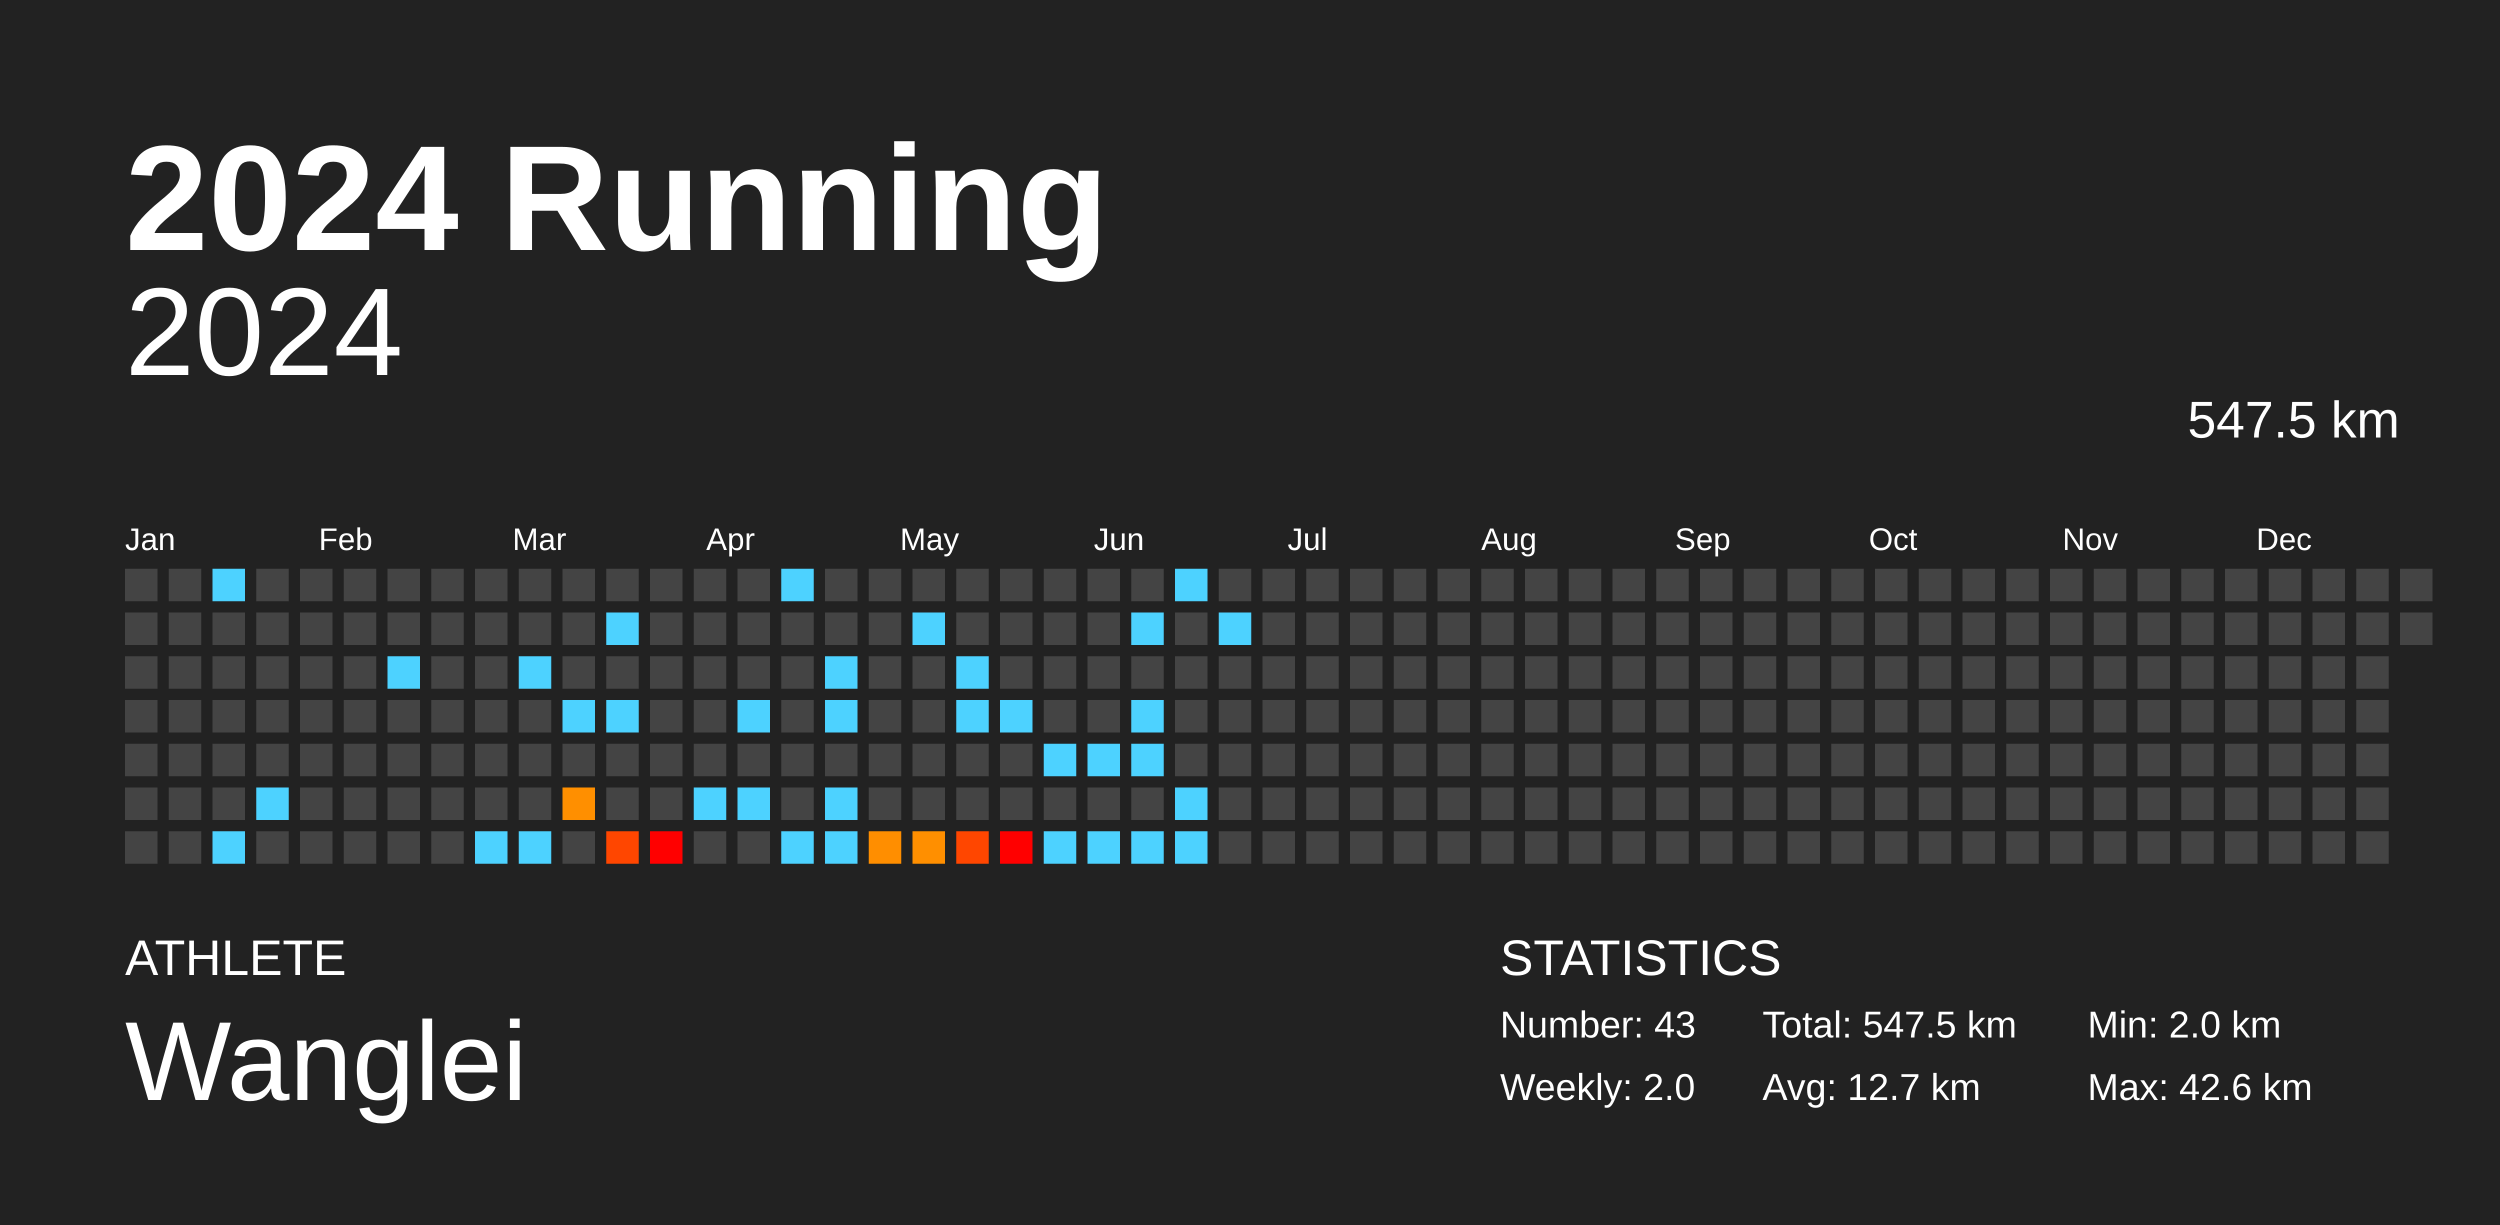
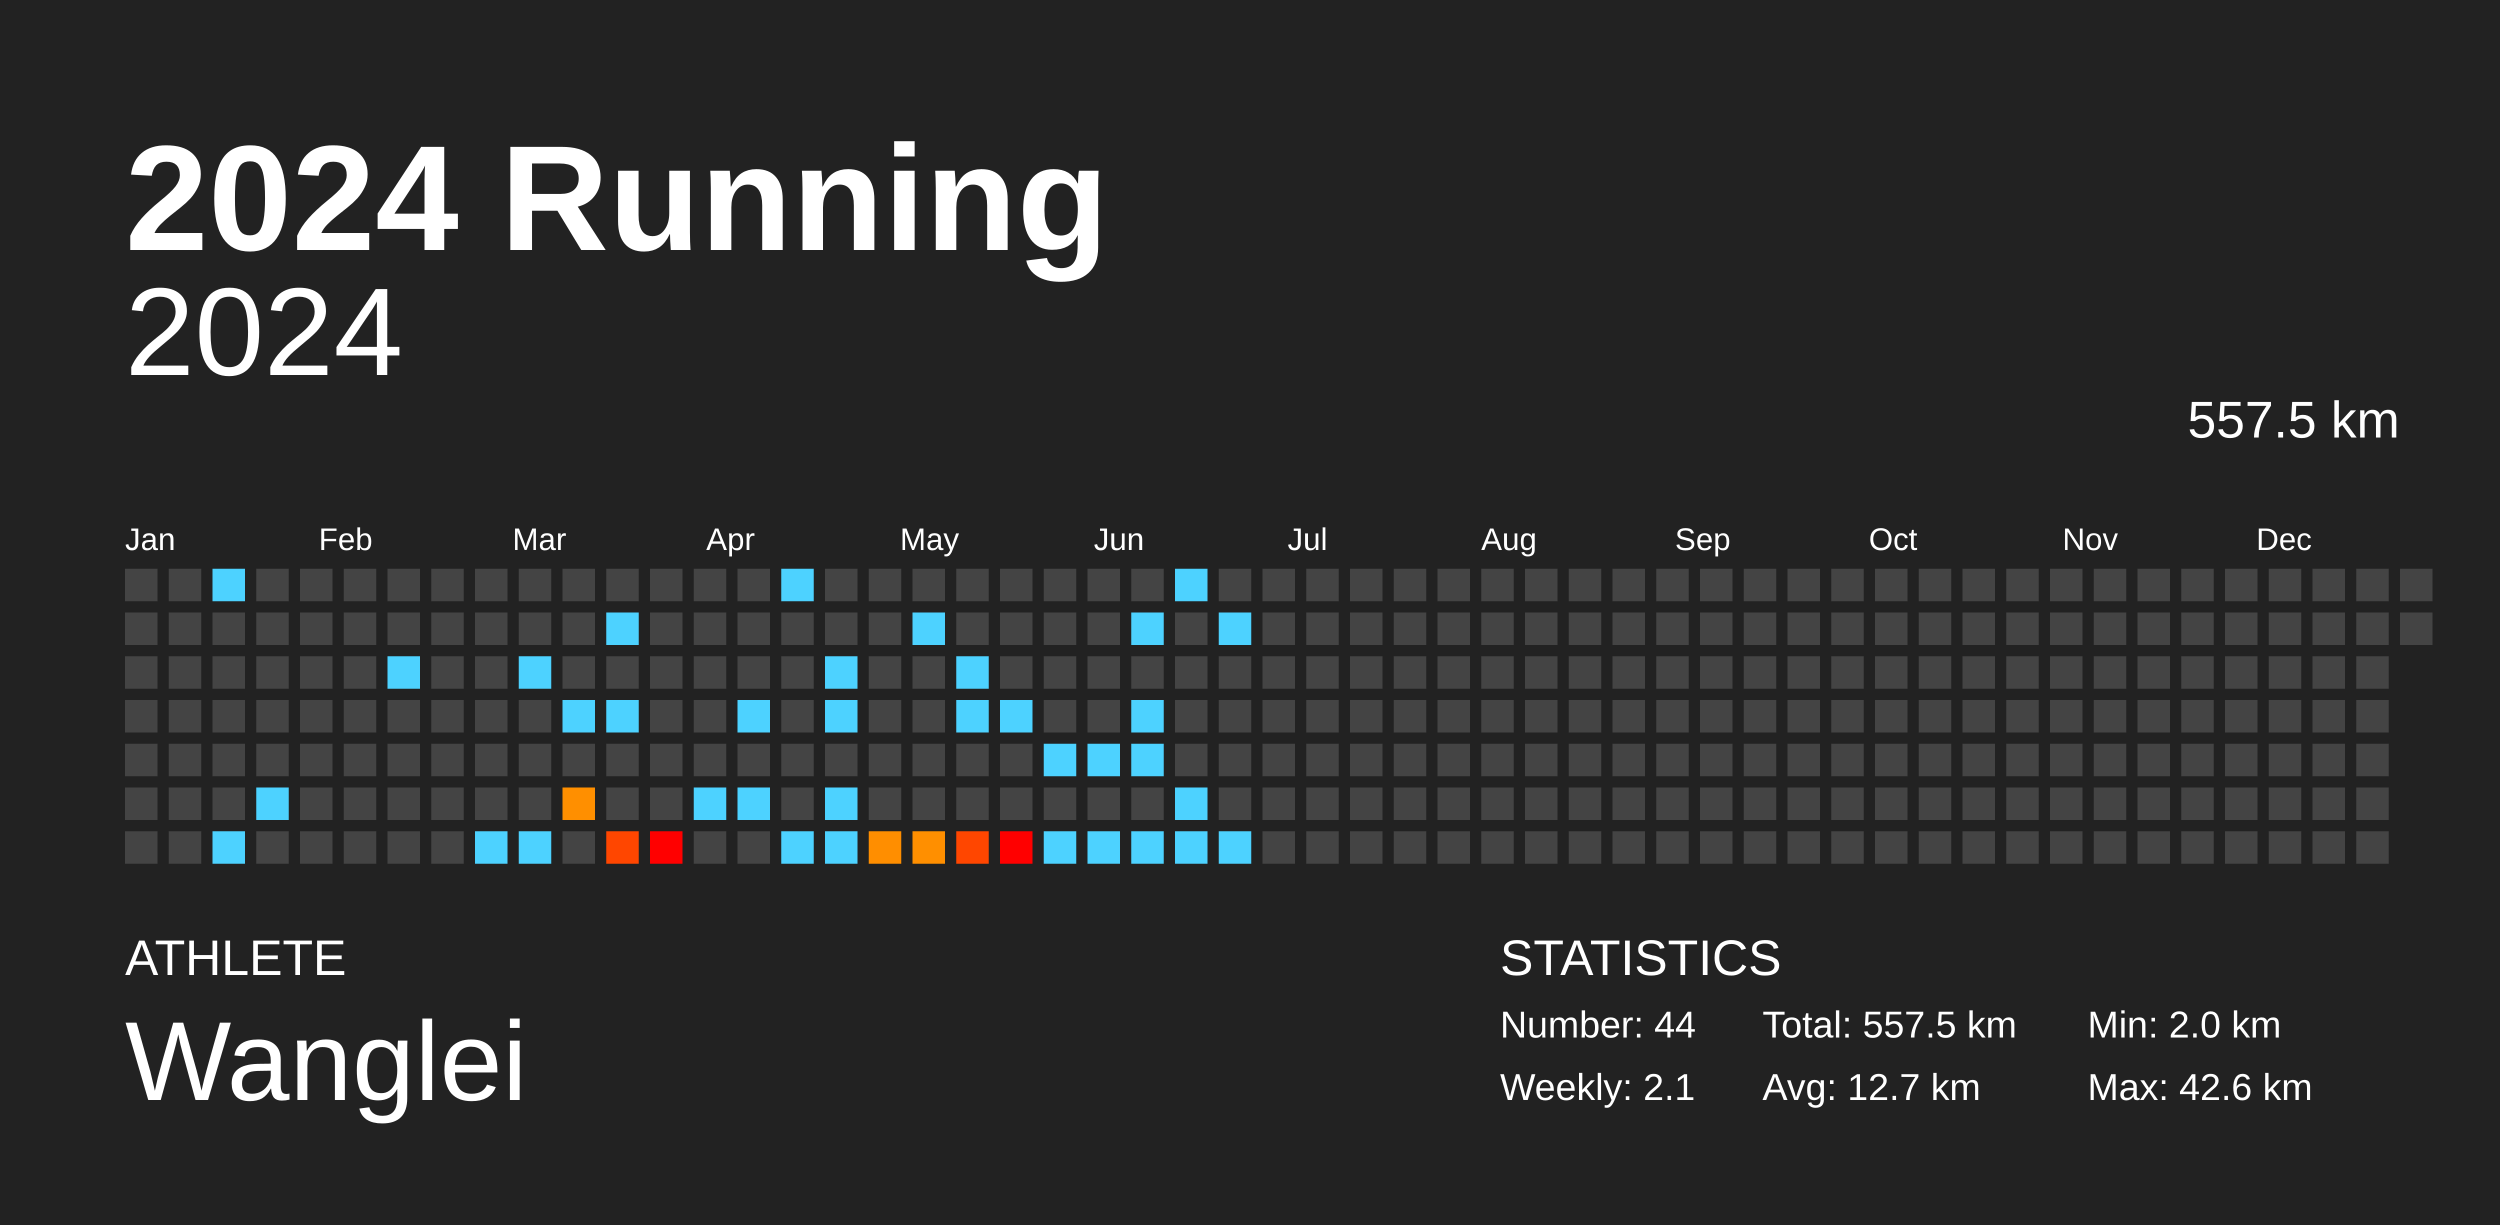
<svg xmlns="http://www.w3.org/2000/svg" baseProfile="full" height="98mm" version="1.1" viewBox="0,0,200,98" width="200mm">
  <defs />
  <rect fill="#222222" height="98" width="200" x="0" y="0" />
  <text fill="#FFFFFF" style="font-size:12px; font-family:Arial; font-weight:bold;" x="10" y="20">2024 Running</text>
  <text fill="#FFFFFF" style="font-size:4px; font-family:Arial" x="10" y="78">ATHLETE</text>
  <text fill="#FFFFFF" style="font-size:9px; font-family:Arial" x="10" y="88">Wanglei</text>
  <text fill="#FFFFFF" style="font-size:4px; font-family:Arial" x="120" y="78">STATISTICS</text>
-   <text fill="#FFFFFF" style="font-size:3px; font-family:Arial" x="120" y="83">Number: 43</text>
-   <text fill="#FFFFFF" style="font-size:3px; font-family:Arial" x="120" y="88">Weekly: 2.0</text>
-   <text fill="#FFFFFF" style="font-size:3px; font-family:Arial" x="141" y="83">Total: 547.5 km</text>
+   <text fill="#FFFFFF" style="font-size:3px; font-family:Arial" x="120" y="83">Number: 44</text>
+   <text fill="#FFFFFF" style="font-size:3px; font-family:Arial" x="120" y="88">Weekly: 2.1</text>
+   <text fill="#FFFFFF" style="font-size:3px; font-family:Arial" x="141" y="83">Total: 557.5 km</text>
  <text fill="#FFFFFF" style="font-size:3px; font-family:Arial" x="141" y="88">Avg: 12.7 km</text>
  <text fill="#FFFFFF" style="font-size:3px; font-family:Arial" x="167" y="83">Min: 2.0 km</text>
  <text fill="#FFFFFF" style="font-size:3px; font-family:Arial" x="167" y="88">Max: 42.6 km</text>
  <text alignment-baseline="hanging" fill="#FFFFFF" style="font-size:10.0px; font-family:Arial;" x="10" y="30">2024</text>
-   <text alignment-baseline="hanging" fill="#FFFFFF" style="font-size:4.125px; font-family:Arial;" x="175" y="35">547.5 km</text>
+   <text alignment-baseline="hanging" fill="#FFFFFF" style="font-size:4.125px; font-family:Arial;" x="175" y="35">557.5 km</text>
  <text fill="#FFFFFF" style="font-size:2.5px; font-family:Arial" x="10.0" y="44">Jan</text>
  <text fill="#FFFFFF" style="font-size:2.5px; font-family:Arial" x="25.5" y="44">Feb</text>
  <text fill="#FFFFFF" style="font-size:2.5px; font-family:Arial" x="41.0" y="44">Mar</text>
  <text fill="#FFFFFF" style="font-size:2.5px; font-family:Arial" x="56.5" y="44">Apr</text>
  <text fill="#FFFFFF" style="font-size:2.5px; font-family:Arial" x="72.0" y="44">May</text>
  <text fill="#FFFFFF" style="font-size:2.5px; font-family:Arial" x="87.5" y="44">Jun</text>
  <text fill="#FFFFFF" style="font-size:2.5px; font-family:Arial" x="103.0" y="44">Jul</text>
  <text fill="#FFFFFF" style="font-size:2.5px; font-family:Arial" x="118.5" y="44">Aug</text>
  <text fill="#FFFFFF" style="font-size:2.5px; font-family:Arial" x="134.0" y="44">Sep</text>
  <text fill="#FFFFFF" style="font-size:2.5px; font-family:Arial" x="149.5" y="44">Oct</text>
  <text fill="#FFFFFF" style="font-size:2.5px; font-family:Arial" x="165.0" y="44">Nov</text>
  <text fill="#FFFFFF" style="font-size:2.5px; font-family:Arial" x="180.5" y="44">Dec</text>
  <rect fill="#444444" height="2.6" width="2.6" x="10.0" y="45.5" />
  <rect fill="#444444" height="2.6" width="2.6" x="10.0" y="49.0" />
  <rect fill="#444444" height="2.6" width="2.6" x="10.0" y="52.5" />
  <rect fill="#444444" height="2.6" width="2.6" x="10.0" y="56.0" />
  <rect fill="#444444" height="2.6" width="2.6" x="10.0" y="59.5" />
  <rect fill="#444444" height="2.6" width="2.6" x="10.0" y="63.0" />
  <rect fill="#444444" height="2.6" width="2.6" x="10.0" y="66.5" />
  <rect fill="#444444" height="2.6" width="2.6" x="13.5" y="45.5" />
  <rect fill="#444444" height="2.6" width="2.6" x="13.5" y="49.0" />
  <rect fill="#444444" height="2.6" width="2.6" x="13.5" y="52.5" />
  <rect fill="#444444" height="2.6" width="2.6" x="13.5" y="56.0" />
  <rect fill="#444444" height="2.6" width="2.6" x="13.5" y="59.5" />
  <rect fill="#444444" height="2.6" width="2.6" x="13.5" y="63.0" />
  <rect fill="#444444" height="2.6" width="2.6" x="13.5" y="66.5" />
  <rect fill="#4dd2ff" height="2.6" width="2.6" x="17.0" y="45.5" />
  <rect fill="#444444" height="2.6" width="2.6" x="17.0" y="49.0" />
  <rect fill="#444444" height="2.6" width="2.6" x="17.0" y="52.5" />
  <rect fill="#444444" height="2.6" width="2.6" x="17.0" y="56.0" />
  <rect fill="#444444" height="2.6" width="2.6" x="17.0" y="59.5" />
  <rect fill="#444444" height="2.6" width="2.6" x="17.0" y="63.0" />
  <rect fill="#4dd2ff" height="2.6" width="2.6" x="17.0" y="66.5" />
  <rect fill="#444444" height="2.6" width="2.6" x="20.5" y="45.5" />
  <rect fill="#444444" height="2.6" width="2.6" x="20.5" y="49.0" />
  <rect fill="#444444" height="2.6" width="2.6" x="20.5" y="52.5" />
  <rect fill="#444444" height="2.6" width="2.6" x="20.5" y="56.0" />
  <rect fill="#444444" height="2.6" width="2.6" x="20.5" y="59.5" />
  <rect fill="#4dd2ff" height="2.6" width="2.6" x="20.5" y="63.0" />
  <rect fill="#444444" height="2.6" width="2.6" x="20.5" y="66.5" />
  <rect fill="#444444" height="2.6" width="2.6" x="24.0" y="45.5" />
  <rect fill="#444444" height="2.6" width="2.6" x="24.0" y="49.0" />
  <rect fill="#444444" height="2.6" width="2.6" x="24.0" y="52.5" />
  <rect fill="#444444" height="2.6" width="2.6" x="24.0" y="56.0" />
  <rect fill="#444444" height="2.6" width="2.6" x="24.0" y="59.5" />
  <rect fill="#444444" height="2.6" width="2.6" x="24.0" y="63.0" />
  <rect fill="#444444" height="2.6" width="2.6" x="24.0" y="66.5" />
  <rect fill="#444444" height="2.6" width="2.6" x="27.5" y="45.5" />
  <rect fill="#444444" height="2.6" width="2.6" x="27.5" y="49.0" />
  <rect fill="#444444" height="2.6" width="2.6" x="27.5" y="52.5" />
  <rect fill="#444444" height="2.6" width="2.6" x="27.5" y="56.0" />
  <rect fill="#444444" height="2.6" width="2.6" x="27.5" y="59.5" />
  <rect fill="#444444" height="2.6" width="2.6" x="27.5" y="63.0" />
  <rect fill="#444444" height="2.6" width="2.6" x="27.5" y="66.5" />
  <rect fill="#444444" height="2.6" width="2.6" x="31.0" y="45.5" />
  <rect fill="#444444" height="2.6" width="2.6" x="31.0" y="49.0" />
  <rect fill="#4dd2ff" height="2.6" width="2.6" x="31.0" y="52.5" />
  <rect fill="#444444" height="2.6" width="2.6" x="31.0" y="56.0" />
  <rect fill="#444444" height="2.6" width="2.6" x="31.0" y="59.5" />
  <rect fill="#444444" height="2.6" width="2.6" x="31.0" y="63.0" />
  <rect fill="#444444" height="2.6" width="2.6" x="31.0" y="66.5" />
  <rect fill="#444444" height="2.6" width="2.6" x="34.5" y="45.5" />
  <rect fill="#444444" height="2.6" width="2.6" x="34.5" y="49.0" />
  <rect fill="#444444" height="2.6" width="2.6" x="34.5" y="52.5" />
  <rect fill="#444444" height="2.6" width="2.6" x="34.5" y="56.0" />
  <rect fill="#444444" height="2.6" width="2.6" x="34.5" y="59.5" />
  <rect fill="#444444" height="2.6" width="2.6" x="34.5" y="63.0" />
  <rect fill="#444444" height="2.6" width="2.6" x="34.5" y="66.5" />
  <rect fill="#444444" height="2.6" width="2.6" x="38.0" y="45.5" />
  <rect fill="#444444" height="2.6" width="2.6" x="38.0" y="49.0" />
  <rect fill="#444444" height="2.6" width="2.6" x="38.0" y="52.5" />
  <rect fill="#444444" height="2.6" width="2.6" x="38.0" y="56.0" />
  <rect fill="#444444" height="2.6" width="2.6" x="38.0" y="59.5" />
  <rect fill="#444444" height="2.6" width="2.6" x="38.0" y="63.0" />
  <rect fill="#4dd2ff" height="2.6" width="2.6" x="38.0" y="66.5" />
  <rect fill="#444444" height="2.6" width="2.6" x="41.5" y="45.5" />
  <rect fill="#444444" height="2.6" width="2.6" x="41.5" y="49.0" />
  <rect fill="#4dd2ff" height="2.6" width="2.6" x="41.5" y="52.5" />
  <rect fill="#444444" height="2.6" width="2.6" x="41.5" y="56.0" />
  <rect fill="#444444" height="2.6" width="2.6" x="41.5" y="59.5" />
  <rect fill="#444444" height="2.6" width="2.6" x="41.5" y="63.0" />
  <rect fill="#4dd2ff" height="2.6" width="2.6" x="41.5" y="66.5" />
  <rect fill="#444444" height="2.6" width="2.6" x="45.0" y="45.5" />
  <rect fill="#444444" height="2.6" width="2.6" x="45.0" y="49.0" />
  <rect fill="#444444" height="2.6" width="2.6" x="45.0" y="52.5" />
  <rect fill="#4dd2ff" height="2.6" width="2.6" x="45.0" y="56.0" />
  <rect fill="#444444" height="2.6" width="2.6" x="45.0" y="59.5" />
  <rect fill="#ff8f00" height="2.6" width="2.6" x="45.0" y="63.0" />
  <rect fill="#444444" height="2.6" width="2.6" x="45.0" y="66.5" />
  <rect fill="#444444" height="2.6" width="2.6" x="48.5" y="45.5" />
  <rect fill="#4dd2ff" height="2.6" width="2.6" x="48.5" y="49.0" />
  <rect fill="#444444" height="2.6" width="2.6" x="48.5" y="52.5" />
  <rect fill="#4dd2ff" height="2.6" width="2.6" x="48.5" y="56.0" />
  <rect fill="#444444" height="2.6" width="2.6" x="48.5" y="59.5" />
  <rect fill="#444444" height="2.6" width="2.6" x="48.5" y="63.0" />
  <rect fill="#ff4600" height="2.6" width="2.6" x="48.5" y="66.5" />
  <rect fill="#444444" height="2.6" width="2.6" x="52.0" y="45.5" />
  <rect fill="#444444" height="2.6" width="2.6" x="52.0" y="49.0" />
  <rect fill="#444444" height="2.6" width="2.6" x="52.0" y="52.5" />
  <rect fill="#444444" height="2.6" width="2.6" x="52.0" y="56.0" />
  <rect fill="#444444" height="2.6" width="2.6" x="52.0" y="59.5" />
  <rect fill="#444444" height="2.6" width="2.6" x="52.0" y="63.0" />
  <rect fill="red" height="2.6" width="2.6" x="52.0" y="66.5" />
  <rect fill="#444444" height="2.6" width="2.6" x="55.5" y="45.5" />
  <rect fill="#444444" height="2.6" width="2.6" x="55.5" y="49.0" />
  <rect fill="#444444" height="2.6" width="2.6" x="55.5" y="52.5" />
  <rect fill="#444444" height="2.6" width="2.6" x="55.5" y="56.0" />
  <rect fill="#444444" height="2.6" width="2.6" x="55.5" y="59.5" />
  <rect fill="#4dd2ff" height="2.6" width="2.6" x="55.5" y="63.0" />
  <rect fill="#444444" height="2.6" width="2.6" x="55.5" y="66.5" />
  <rect fill="#444444" height="2.6" width="2.6" x="59.0" y="45.5" />
  <rect fill="#444444" height="2.6" width="2.6" x="59.0" y="49.0" />
  <rect fill="#444444" height="2.6" width="2.6" x="59.0" y="52.5" />
  <rect fill="#4dd2ff" height="2.6" width="2.6" x="59.0" y="56.0" />
  <rect fill="#444444" height="2.6" width="2.6" x="59.0" y="59.5" />
  <rect fill="#4dd2ff" height="2.6" width="2.6" x="59.0" y="63.0" />
  <rect fill="#444444" height="2.6" width="2.6" x="59.0" y="66.5" />
  <rect fill="#4dd2ff" height="2.6" width="2.6" x="62.5" y="45.5" />
  <rect fill="#444444" height="2.6" width="2.6" x="62.5" y="49.0" />
  <rect fill="#444444" height="2.6" width="2.6" x="62.5" y="52.5" />
  <rect fill="#444444" height="2.6" width="2.6" x="62.5" y="56.0" />
  <rect fill="#444444" height="2.6" width="2.6" x="62.5" y="59.5" />
  <rect fill="#444444" height="2.6" width="2.6" x="62.5" y="63.0" />
  <rect fill="#4dd2ff" height="2.6" width="2.6" x="62.5" y="66.5" />
  <rect fill="#444444" height="2.6" width="2.6" x="66.0" y="45.5" />
  <rect fill="#444444" height="2.6" width="2.6" x="66.0" y="49.0" />
  <rect fill="#4dd2ff" height="2.6" width="2.6" x="66.0" y="52.5" />
  <rect fill="#4dd2ff" height="2.6" width="2.6" x="66.0" y="56.0" />
  <rect fill="#444444" height="2.6" width="2.6" x="66.0" y="59.5" />
  <rect fill="#4dd2ff" height="2.6" width="2.6" x="66.0" y="63.0" />
  <rect fill="#4dd2ff" height="2.6" width="2.6" x="66.0" y="66.5" />
  <rect fill="#444444" height="2.6" width="2.6" x="69.5" y="45.5" />
  <rect fill="#444444" height="2.6" width="2.6" x="69.5" y="49.0" />
  <rect fill="#444444" height="2.6" width="2.6" x="69.5" y="52.5" />
  <rect fill="#444444" height="2.6" width="2.6" x="69.5" y="56.0" />
  <rect fill="#444444" height="2.6" width="2.6" x="69.5" y="59.5" />
  <rect fill="#444444" height="2.6" width="2.6" x="69.5" y="63.0" />
  <rect fill="#ff8e00" height="2.6" width="2.6" x="69.5" y="66.5" />
  <rect fill="#444444" height="2.6" width="2.6" x="73.0" y="45.5" />
  <rect fill="#4dd2ff" height="2.6" width="2.6" x="73.0" y="49.0" />
  <rect fill="#444444" height="2.6" width="2.6" x="73.0" y="52.5" />
  <rect fill="#444444" height="2.6" width="2.6" x="73.0" y="56.0" />
  <rect fill="#444444" height="2.6" width="2.6" x="73.0" y="59.5" />
  <rect fill="#444444" height="2.6" width="2.6" x="73.0" y="63.0" />
  <rect fill="#ff8f00" height="2.6" width="2.6" x="73.0" y="66.5" />
  <rect fill="#444444" height="2.6" width="2.6" x="76.5" y="45.5" />
  <rect fill="#444444" height="2.6" width="2.6" x="76.5" y="49.0" />
  <rect fill="#4dd2ff" height="2.6" width="2.6" x="76.5" y="52.5" />
  <rect fill="#4dd2ff" height="2.6" width="2.6" x="76.5" y="56.0" />
  <rect fill="#444444" height="2.6" width="2.6" x="76.5" y="59.5" />
  <rect fill="#444444" height="2.6" width="2.6" x="76.5" y="63.0" />
  <rect fill="#ff4600" height="2.6" width="2.6" x="76.5" y="66.5" />
  <rect fill="#444444" height="2.6" width="2.6" x="80.0" y="45.5" />
  <rect fill="#444444" height="2.6" width="2.6" x="80.0" y="49.0" />
  <rect fill="#444444" height="2.6" width="2.6" x="80.0" y="52.5" />
  <rect fill="#4dd2ff" height="2.6" width="2.6" x="80.0" y="56.0" />
  <rect fill="#444444" height="2.6" width="2.6" x="80.0" y="59.5" />
  <rect fill="#444444" height="2.6" width="2.6" x="80.0" y="63.0" />
  <rect fill="red" height="2.6" width="2.6" x="80.0" y="66.5" />
  <rect fill="#444444" height="2.6" width="2.6" x="83.5" y="45.5" />
  <rect fill="#444444" height="2.6" width="2.6" x="83.5" y="49.0" />
  <rect fill="#444444" height="2.6" width="2.6" x="83.5" y="52.5" />
  <rect fill="#444444" height="2.6" width="2.6" x="83.5" y="56.0" />
  <rect fill="#4dd2ff" height="2.6" width="2.6" x="83.5" y="59.5" />
  <rect fill="#444444" height="2.6" width="2.6" x="83.5" y="63.0" />
  <rect fill="#4dd2ff" height="2.6" width="2.6" x="83.5" y="66.5" />
  <rect fill="#444444" height="2.6" width="2.6" x="87.0" y="45.5" />
  <rect fill="#444444" height="2.6" width="2.6" x="87.0" y="49.0" />
  <rect fill="#444444" height="2.6" width="2.6" x="87.0" y="52.5" />
  <rect fill="#444444" height="2.6" width="2.6" x="87.0" y="56.0" />
  <rect fill="#4dd2ff" height="2.6" width="2.6" x="87.0" y="59.5" />
  <rect fill="#444444" height="2.6" width="2.6" x="87.0" y="63.0" />
  <rect fill="#4dd2ff" height="2.6" width="2.6" x="87.0" y="66.5" />
  <rect fill="#444444" height="2.6" width="2.6" x="90.5" y="45.5" />
  <rect fill="#4dd2ff" height="2.6" width="2.6" x="90.5" y="49.0" />
  <rect fill="#444444" height="2.6" width="2.6" x="90.5" y="52.5" />
  <rect fill="#4dd2ff" height="2.6" width="2.6" x="90.5" y="56.0" />
  <rect fill="#4dd2ff" height="2.6" width="2.6" x="90.5" y="59.5" />
  <rect fill="#444444" height="2.6" width="2.6" x="90.5" y="63.0" />
  <rect fill="#4dd2ff" height="2.6" width="2.6" x="90.5" y="66.5" />
  <rect fill="#4dd2ff" height="2.6" width="2.6" x="94.0" y="45.5" />
  <rect fill="#444444" height="2.6" width="2.6" x="94.0" y="49.0" />
  <rect fill="#444444" height="2.6" width="2.6" x="94.0" y="52.5" />
  <rect fill="#444444" height="2.6" width="2.6" x="94.0" y="56.0" />
  <rect fill="#444444" height="2.6" width="2.6" x="94.0" y="59.5" />
  <rect fill="#4dd2ff" height="2.6" width="2.6" x="94.0" y="63.0" />
  <rect fill="#4dd2ff" height="2.6" width="2.6" x="94.0" y="66.5" />
  <rect fill="#444444" height="2.6" width="2.6" x="97.5" y="45.5" />
  <rect fill="#4dd2ff" height="2.6" width="2.6" x="97.5" y="49.0" />
  <rect fill="#444444" height="2.6" width="2.6" x="97.5" y="52.5" />
  <rect fill="#444444" height="2.6" width="2.6" x="97.5" y="56.0" />
  <rect fill="#444444" height="2.6" width="2.6" x="97.5" y="59.5" />
  <rect fill="#444444" height="2.6" width="2.6" x="97.5" y="63.0" />
-   <rect fill="#444444" height="2.6" width="2.6" x="97.5" y="66.5" />
+   <rect fill="#4dd2ff" height="2.6" width="2.6" x="97.5" y="66.5" />
  <rect fill="#444444" height="2.6" width="2.6" x="101.0" y="45.5" />
  <rect fill="#444444" height="2.6" width="2.6" x="101.0" y="49.0" />
  <rect fill="#444444" height="2.6" width="2.6" x="101.0" y="52.5" />
  <rect fill="#444444" height="2.6" width="2.6" x="101.0" y="56.0" />
  <rect fill="#444444" height="2.6" width="2.6" x="101.0" y="59.5" />
  <rect fill="#444444" height="2.6" width="2.6" x="101.0" y="63.0" />
  <rect fill="#444444" height="2.6" width="2.6" x="101.0" y="66.5" />
  <rect fill="#444444" height="2.6" width="2.6" x="104.5" y="45.5" />
  <rect fill="#444444" height="2.6" width="2.6" x="104.5" y="49.0" />
  <rect fill="#444444" height="2.6" width="2.6" x="104.5" y="52.5" />
  <rect fill="#444444" height="2.6" width="2.6" x="104.5" y="56.0" />
  <rect fill="#444444" height="2.6" width="2.6" x="104.5" y="59.5" />
  <rect fill="#444444" height="2.6" width="2.6" x="104.5" y="63.0" />
  <rect fill="#444444" height="2.6" width="2.6" x="104.5" y="66.5" />
  <rect fill="#444444" height="2.6" width="2.6" x="108.0" y="45.5" />
  <rect fill="#444444" height="2.6" width="2.6" x="108.0" y="49.0" />
  <rect fill="#444444" height="2.6" width="2.6" x="108.0" y="52.5" />
  <rect fill="#444444" height="2.6" width="2.6" x="108.0" y="56.0" />
  <rect fill="#444444" height="2.6" width="2.6" x="108.0" y="59.5" />
  <rect fill="#444444" height="2.6" width="2.6" x="108.0" y="63.0" />
  <rect fill="#444444" height="2.6" width="2.6" x="108.0" y="66.5" />
  <rect fill="#444444" height="2.6" width="2.6" x="111.5" y="45.5" />
  <rect fill="#444444" height="2.6" width="2.6" x="111.5" y="49.0" />
  <rect fill="#444444" height="2.6" width="2.6" x="111.5" y="52.5" />
  <rect fill="#444444" height="2.6" width="2.6" x="111.5" y="56.0" />
  <rect fill="#444444" height="2.6" width="2.6" x="111.5" y="59.5" />
  <rect fill="#444444" height="2.6" width="2.6" x="111.5" y="63.0" />
  <rect fill="#444444" height="2.6" width="2.6" x="111.5" y="66.5" />
  <rect fill="#444444" height="2.6" width="2.6" x="115.0" y="45.5" />
  <rect fill="#444444" height="2.6" width="2.6" x="115.0" y="49.0" />
  <rect fill="#444444" height="2.6" width="2.6" x="115.0" y="52.5" />
  <rect fill="#444444" height="2.6" width="2.6" x="115.0" y="56.0" />
  <rect fill="#444444" height="2.6" width="2.6" x="115.0" y="59.5" />
  <rect fill="#444444" height="2.6" width="2.6" x="115.0" y="63.0" />
  <rect fill="#444444" height="2.6" width="2.6" x="115.0" y="66.5" />
  <rect fill="#444444" height="2.6" width="2.6" x="118.5" y="45.5" />
  <rect fill="#444444" height="2.6" width="2.6" x="118.5" y="49.0" />
  <rect fill="#444444" height="2.6" width="2.6" x="118.5" y="52.5" />
  <rect fill="#444444" height="2.6" width="2.6" x="118.5" y="56.0" />
  <rect fill="#444444" height="2.6" width="2.6" x="118.5" y="59.5" />
  <rect fill="#444444" height="2.6" width="2.6" x="118.5" y="63.0" />
  <rect fill="#444444" height="2.6" width="2.6" x="118.5" y="66.5" />
  <rect fill="#444444" height="2.6" width="2.6" x="122.0" y="45.5" />
  <rect fill="#444444" height="2.6" width="2.6" x="122.0" y="49.0" />
  <rect fill="#444444" height="2.6" width="2.6" x="122.0" y="52.5" />
  <rect fill="#444444" height="2.6" width="2.6" x="122.0" y="56.0" />
  <rect fill="#444444" height="2.6" width="2.6" x="122.0" y="59.5" />
  <rect fill="#444444" height="2.6" width="2.6" x="122.0" y="63.0" />
  <rect fill="#444444" height="2.6" width="2.6" x="122.0" y="66.5" />
  <rect fill="#444444" height="2.6" width="2.6" x="125.5" y="45.5" />
  <rect fill="#444444" height="2.6" width="2.6" x="125.5" y="49.0" />
  <rect fill="#444444" height="2.6" width="2.6" x="125.5" y="52.5" />
  <rect fill="#444444" height="2.6" width="2.6" x="125.5" y="56.0" />
  <rect fill="#444444" height="2.6" width="2.6" x="125.5" y="59.5" />
  <rect fill="#444444" height="2.6" width="2.6" x="125.5" y="63.0" />
  <rect fill="#444444" height="2.6" width="2.6" x="125.5" y="66.5" />
  <rect fill="#444444" height="2.6" width="2.6" x="129.0" y="45.5" />
  <rect fill="#444444" height="2.6" width="2.6" x="129.0" y="49.0" />
  <rect fill="#444444" height="2.6" width="2.6" x="129.0" y="52.5" />
  <rect fill="#444444" height="2.6" width="2.6" x="129.0" y="56.0" />
  <rect fill="#444444" height="2.6" width="2.6" x="129.0" y="59.5" />
  <rect fill="#444444" height="2.6" width="2.6" x="129.0" y="63.0" />
  <rect fill="#444444" height="2.6" width="2.6" x="129.0" y="66.5" />
  <rect fill="#444444" height="2.6" width="2.6" x="132.5" y="45.5" />
  <rect fill="#444444" height="2.6" width="2.6" x="132.5" y="49.0" />
  <rect fill="#444444" height="2.6" width="2.6" x="132.5" y="52.5" />
  <rect fill="#444444" height="2.6" width="2.6" x="132.5" y="56.0" />
  <rect fill="#444444" height="2.6" width="2.6" x="132.5" y="59.5" />
  <rect fill="#444444" height="2.6" width="2.6" x="132.5" y="63.0" />
  <rect fill="#444444" height="2.6" width="2.6" x="132.5" y="66.5" />
  <rect fill="#444444" height="2.6" width="2.6" x="136.0" y="45.5" />
  <rect fill="#444444" height="2.6" width="2.6" x="136.0" y="49.0" />
  <rect fill="#444444" height="2.6" width="2.6" x="136.0" y="52.5" />
  <rect fill="#444444" height="2.6" width="2.6" x="136.0" y="56.0" />
  <rect fill="#444444" height="2.6" width="2.6" x="136.0" y="59.5" />
  <rect fill="#444444" height="2.6" width="2.6" x="136.0" y="63.0" />
  <rect fill="#444444" height="2.6" width="2.6" x="136.0" y="66.5" />
  <rect fill="#444444" height="2.6" width="2.6" x="139.5" y="45.5" />
  <rect fill="#444444" height="2.6" width="2.6" x="139.5" y="49.0" />
  <rect fill="#444444" height="2.6" width="2.6" x="139.5" y="52.5" />
  <rect fill="#444444" height="2.6" width="2.6" x="139.5" y="56.0" />
  <rect fill="#444444" height="2.6" width="2.6" x="139.5" y="59.5" />
  <rect fill="#444444" height="2.6" width="2.6" x="139.5" y="63.0" />
  <rect fill="#444444" height="2.6" width="2.6" x="139.5" y="66.5" />
  <rect fill="#444444" height="2.6" width="2.6" x="143.0" y="45.5" />
  <rect fill="#444444" height="2.6" width="2.6" x="143.0" y="49.0" />
  <rect fill="#444444" height="2.6" width="2.6" x="143.0" y="52.5" />
  <rect fill="#444444" height="2.6" width="2.6" x="143.0" y="56.0" />
  <rect fill="#444444" height="2.6" width="2.6" x="143.0" y="59.5" />
  <rect fill="#444444" height="2.6" width="2.6" x="143.0" y="63.0" />
  <rect fill="#444444" height="2.6" width="2.6" x="143.0" y="66.5" />
  <rect fill="#444444" height="2.6" width="2.6" x="146.5" y="45.5" />
  <rect fill="#444444" height="2.6" width="2.6" x="146.5" y="49.0" />
  <rect fill="#444444" height="2.6" width="2.6" x="146.5" y="52.5" />
  <rect fill="#444444" height="2.6" width="2.6" x="146.5" y="56.0" />
  <rect fill="#444444" height="2.6" width="2.6" x="146.5" y="59.5" />
  <rect fill="#444444" height="2.6" width="2.6" x="146.5" y="63.0" />
  <rect fill="#444444" height="2.6" width="2.6" x="146.5" y="66.5" />
  <rect fill="#444444" height="2.6" width="2.6" x="150.0" y="45.5" />
  <rect fill="#444444" height="2.6" width="2.6" x="150.0" y="49.0" />
  <rect fill="#444444" height="2.6" width="2.6" x="150.0" y="52.5" />
  <rect fill="#444444" height="2.6" width="2.6" x="150.0" y="56.0" />
  <rect fill="#444444" height="2.6" width="2.6" x="150.0" y="59.5" />
  <rect fill="#444444" height="2.6" width="2.6" x="150.0" y="63.0" />
  <rect fill="#444444" height="2.6" width="2.6" x="150.0" y="66.5" />
  <rect fill="#444444" height="2.6" width="2.6" x="153.5" y="45.5" />
  <rect fill="#444444" height="2.6" width="2.6" x="153.5" y="49.0" />
  <rect fill="#444444" height="2.6" width="2.6" x="153.5" y="52.5" />
  <rect fill="#444444" height="2.6" width="2.6" x="153.5" y="56.0" />
  <rect fill="#444444" height="2.6" width="2.6" x="153.5" y="59.5" />
  <rect fill="#444444" height="2.6" width="2.6" x="153.5" y="63.0" />
  <rect fill="#444444" height="2.6" width="2.6" x="153.5" y="66.5" />
  <rect fill="#444444" height="2.6" width="2.6" x="157.0" y="45.5" />
  <rect fill="#444444" height="2.6" width="2.6" x="157.0" y="49.0" />
  <rect fill="#444444" height="2.6" width="2.6" x="157.0" y="52.5" />
  <rect fill="#444444" height="2.6" width="2.6" x="157.0" y="56.0" />
  <rect fill="#444444" height="2.6" width="2.6" x="157.0" y="59.5" />
  <rect fill="#444444" height="2.6" width="2.6" x="157.0" y="63.0" />
  <rect fill="#444444" height="2.6" width="2.6" x="157.0" y="66.5" />
  <rect fill="#444444" height="2.6" width="2.6" x="160.5" y="45.5" />
  <rect fill="#444444" height="2.6" width="2.6" x="160.5" y="49.0" />
  <rect fill="#444444" height="2.6" width="2.6" x="160.5" y="52.5" />
  <rect fill="#444444" height="2.6" width="2.6" x="160.5" y="56.0" />
  <rect fill="#444444" height="2.6" width="2.6" x="160.5" y="59.5" />
  <rect fill="#444444" height="2.6" width="2.6" x="160.5" y="63.0" />
  <rect fill="#444444" height="2.6" width="2.6" x="160.5" y="66.5" />
  <rect fill="#444444" height="2.6" width="2.6" x="164.0" y="45.5" />
  <rect fill="#444444" height="2.6" width="2.6" x="164.0" y="49.0" />
  <rect fill="#444444" height="2.6" width="2.6" x="164.0" y="52.5" />
  <rect fill="#444444" height="2.6" width="2.6" x="164.0" y="56.0" />
  <rect fill="#444444" height="2.6" width="2.6" x="164.0" y="59.5" />
  <rect fill="#444444" height="2.6" width="2.6" x="164.0" y="63.0" />
  <rect fill="#444444" height="2.6" width="2.6" x="164.0" y="66.5" />
  <rect fill="#444444" height="2.6" width="2.6" x="167.5" y="45.5" />
  <rect fill="#444444" height="2.6" width="2.6" x="167.5" y="49.0" />
  <rect fill="#444444" height="2.6" width="2.6" x="167.5" y="52.5" />
  <rect fill="#444444" height="2.6" width="2.6" x="167.5" y="56.0" />
  <rect fill="#444444" height="2.6" width="2.6" x="167.5" y="59.5" />
  <rect fill="#444444" height="2.6" width="2.6" x="167.5" y="63.0" />
  <rect fill="#444444" height="2.6" width="2.6" x="167.5" y="66.5" />
  <rect fill="#444444" height="2.6" width="2.6" x="171.0" y="45.5" />
  <rect fill="#444444" height="2.6" width="2.6" x="171.0" y="49.0" />
  <rect fill="#444444" height="2.6" width="2.6" x="171.0" y="52.5" />
  <rect fill="#444444" height="2.6" width="2.6" x="171.0" y="56.0" />
  <rect fill="#444444" height="2.6" width="2.6" x="171.0" y="59.5" />
  <rect fill="#444444" height="2.6" width="2.6" x="171.0" y="63.0" />
  <rect fill="#444444" height="2.6" width="2.6" x="171.0" y="66.5" />
  <rect fill="#444444" height="2.6" width="2.6" x="174.5" y="45.5" />
  <rect fill="#444444" height="2.6" width="2.6" x="174.5" y="49.0" />
  <rect fill="#444444" height="2.6" width="2.6" x="174.5" y="52.5" />
  <rect fill="#444444" height="2.6" width="2.6" x="174.5" y="56.0" />
  <rect fill="#444444" height="2.6" width="2.6" x="174.5" y="59.5" />
  <rect fill="#444444" height="2.6" width="2.6" x="174.5" y="63.0" />
  <rect fill="#444444" height="2.6" width="2.6" x="174.5" y="66.5" />
  <rect fill="#444444" height="2.6" width="2.6" x="178.0" y="45.5" />
  <rect fill="#444444" height="2.6" width="2.6" x="178.0" y="49.0" />
  <rect fill="#444444" height="2.6" width="2.6" x="178.0" y="52.5" />
  <rect fill="#444444" height="2.6" width="2.6" x="178.0" y="56.0" />
  <rect fill="#444444" height="2.6" width="2.6" x="178.0" y="59.5" />
  <rect fill="#444444" height="2.6" width="2.6" x="178.0" y="63.0" />
  <rect fill="#444444" height="2.6" width="2.6" x="178.0" y="66.5" />
  <rect fill="#444444" height="2.6" width="2.6" x="181.5" y="45.5" />
  <rect fill="#444444" height="2.6" width="2.6" x="181.5" y="49.0" />
  <rect fill="#444444" height="2.6" width="2.6" x="181.5" y="52.5" />
  <rect fill="#444444" height="2.6" width="2.6" x="181.5" y="56.0" />
  <rect fill="#444444" height="2.6" width="2.6" x="181.5" y="59.5" />
  <rect fill="#444444" height="2.6" width="2.6" x="181.5" y="63.0" />
  <rect fill="#444444" height="2.6" width="2.6" x="181.5" y="66.5" />
  <rect fill="#444444" height="2.6" width="2.6" x="185.0" y="45.5" />
  <rect fill="#444444" height="2.6" width="2.6" x="185.0" y="49.0" />
  <rect fill="#444444" height="2.6" width="2.6" x="185.0" y="52.5" />
  <rect fill="#444444" height="2.6" width="2.6" x="185.0" y="56.0" />
  <rect fill="#444444" height="2.6" width="2.6" x="185.0" y="59.5" />
  <rect fill="#444444" height="2.6" width="2.6" x="185.0" y="63.0" />
  <rect fill="#444444" height="2.6" width="2.6" x="185.0" y="66.5" />
  <rect fill="#444444" height="2.6" width="2.6" x="188.5" y="45.5" />
  <rect fill="#444444" height="2.6" width="2.6" x="188.5" y="49.0" />
  <rect fill="#444444" height="2.6" width="2.6" x="188.5" y="52.5" />
  <rect fill="#444444" height="2.6" width="2.6" x="188.5" y="56.0" />
  <rect fill="#444444" height="2.6" width="2.6" x="188.5" y="59.5" />
  <rect fill="#444444" height="2.6" width="2.6" x="188.5" y="63.0" />
  <rect fill="#444444" height="2.6" width="2.6" x="188.5" y="66.5" />
  <rect fill="#444444" height="2.6" width="2.6" x="192.0" y="45.5" />
  <rect fill="#444444" height="2.6" width="2.6" x="192.0" y="49.0" />
</svg>
